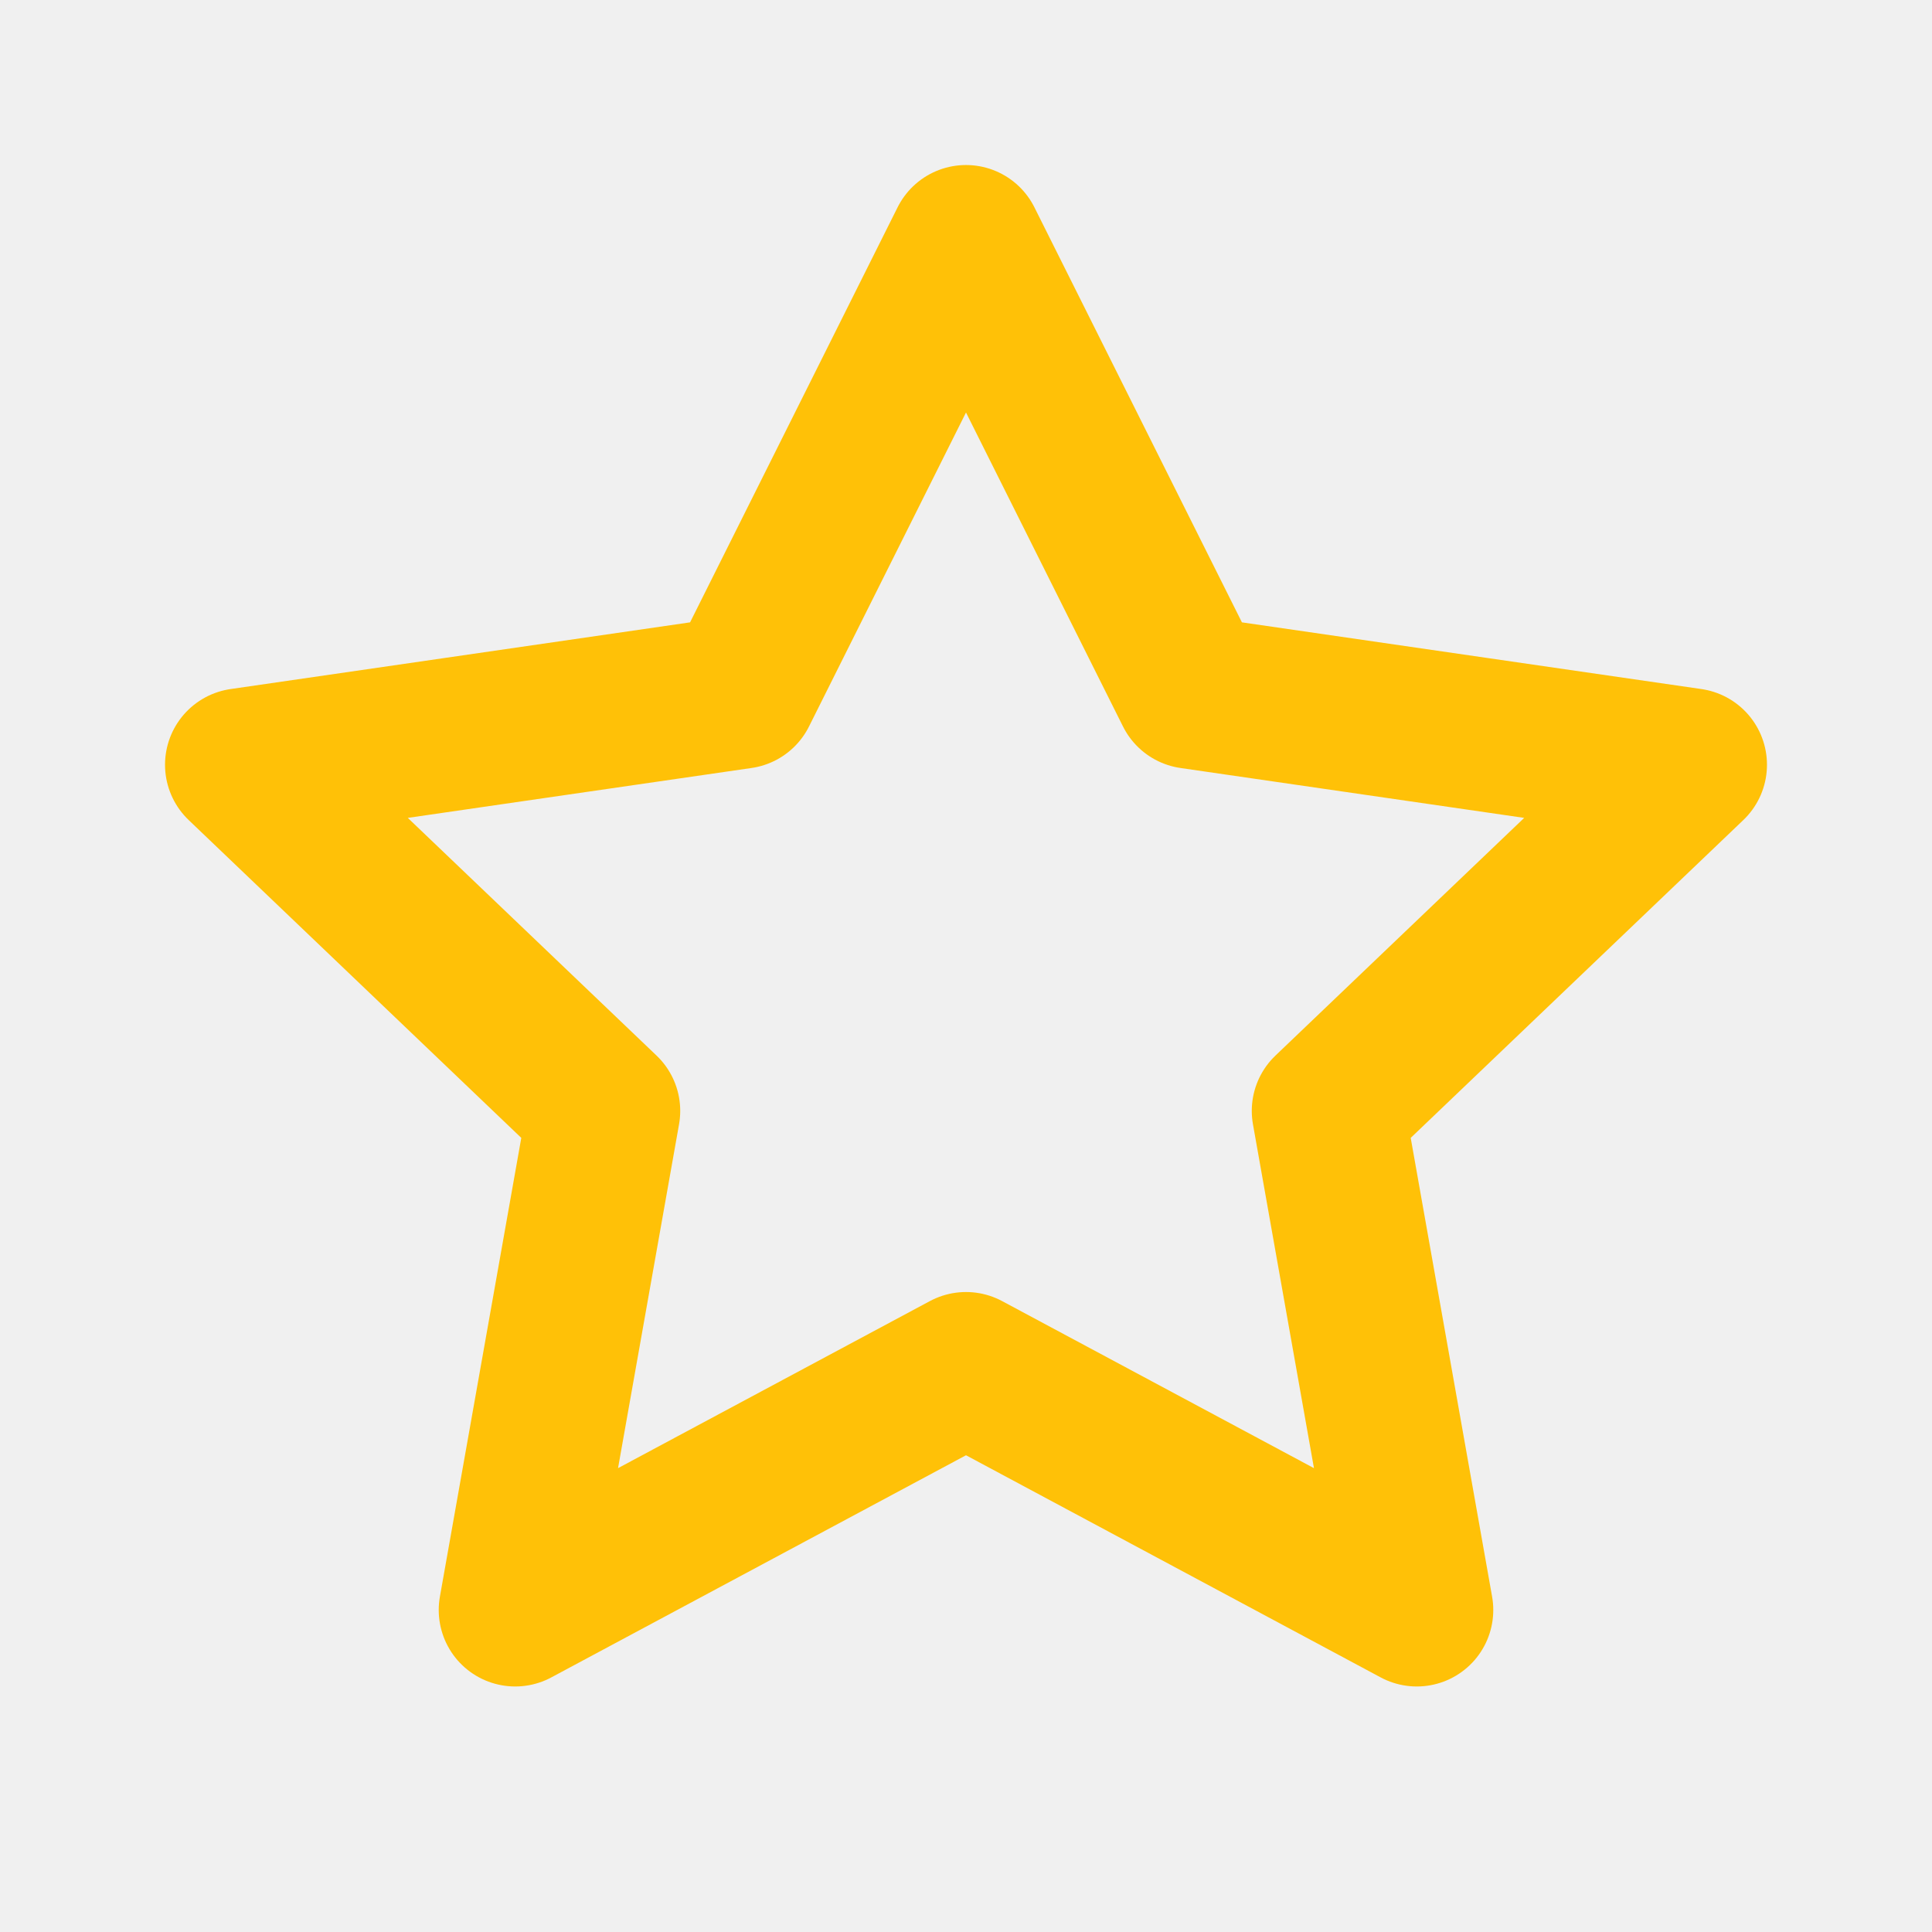
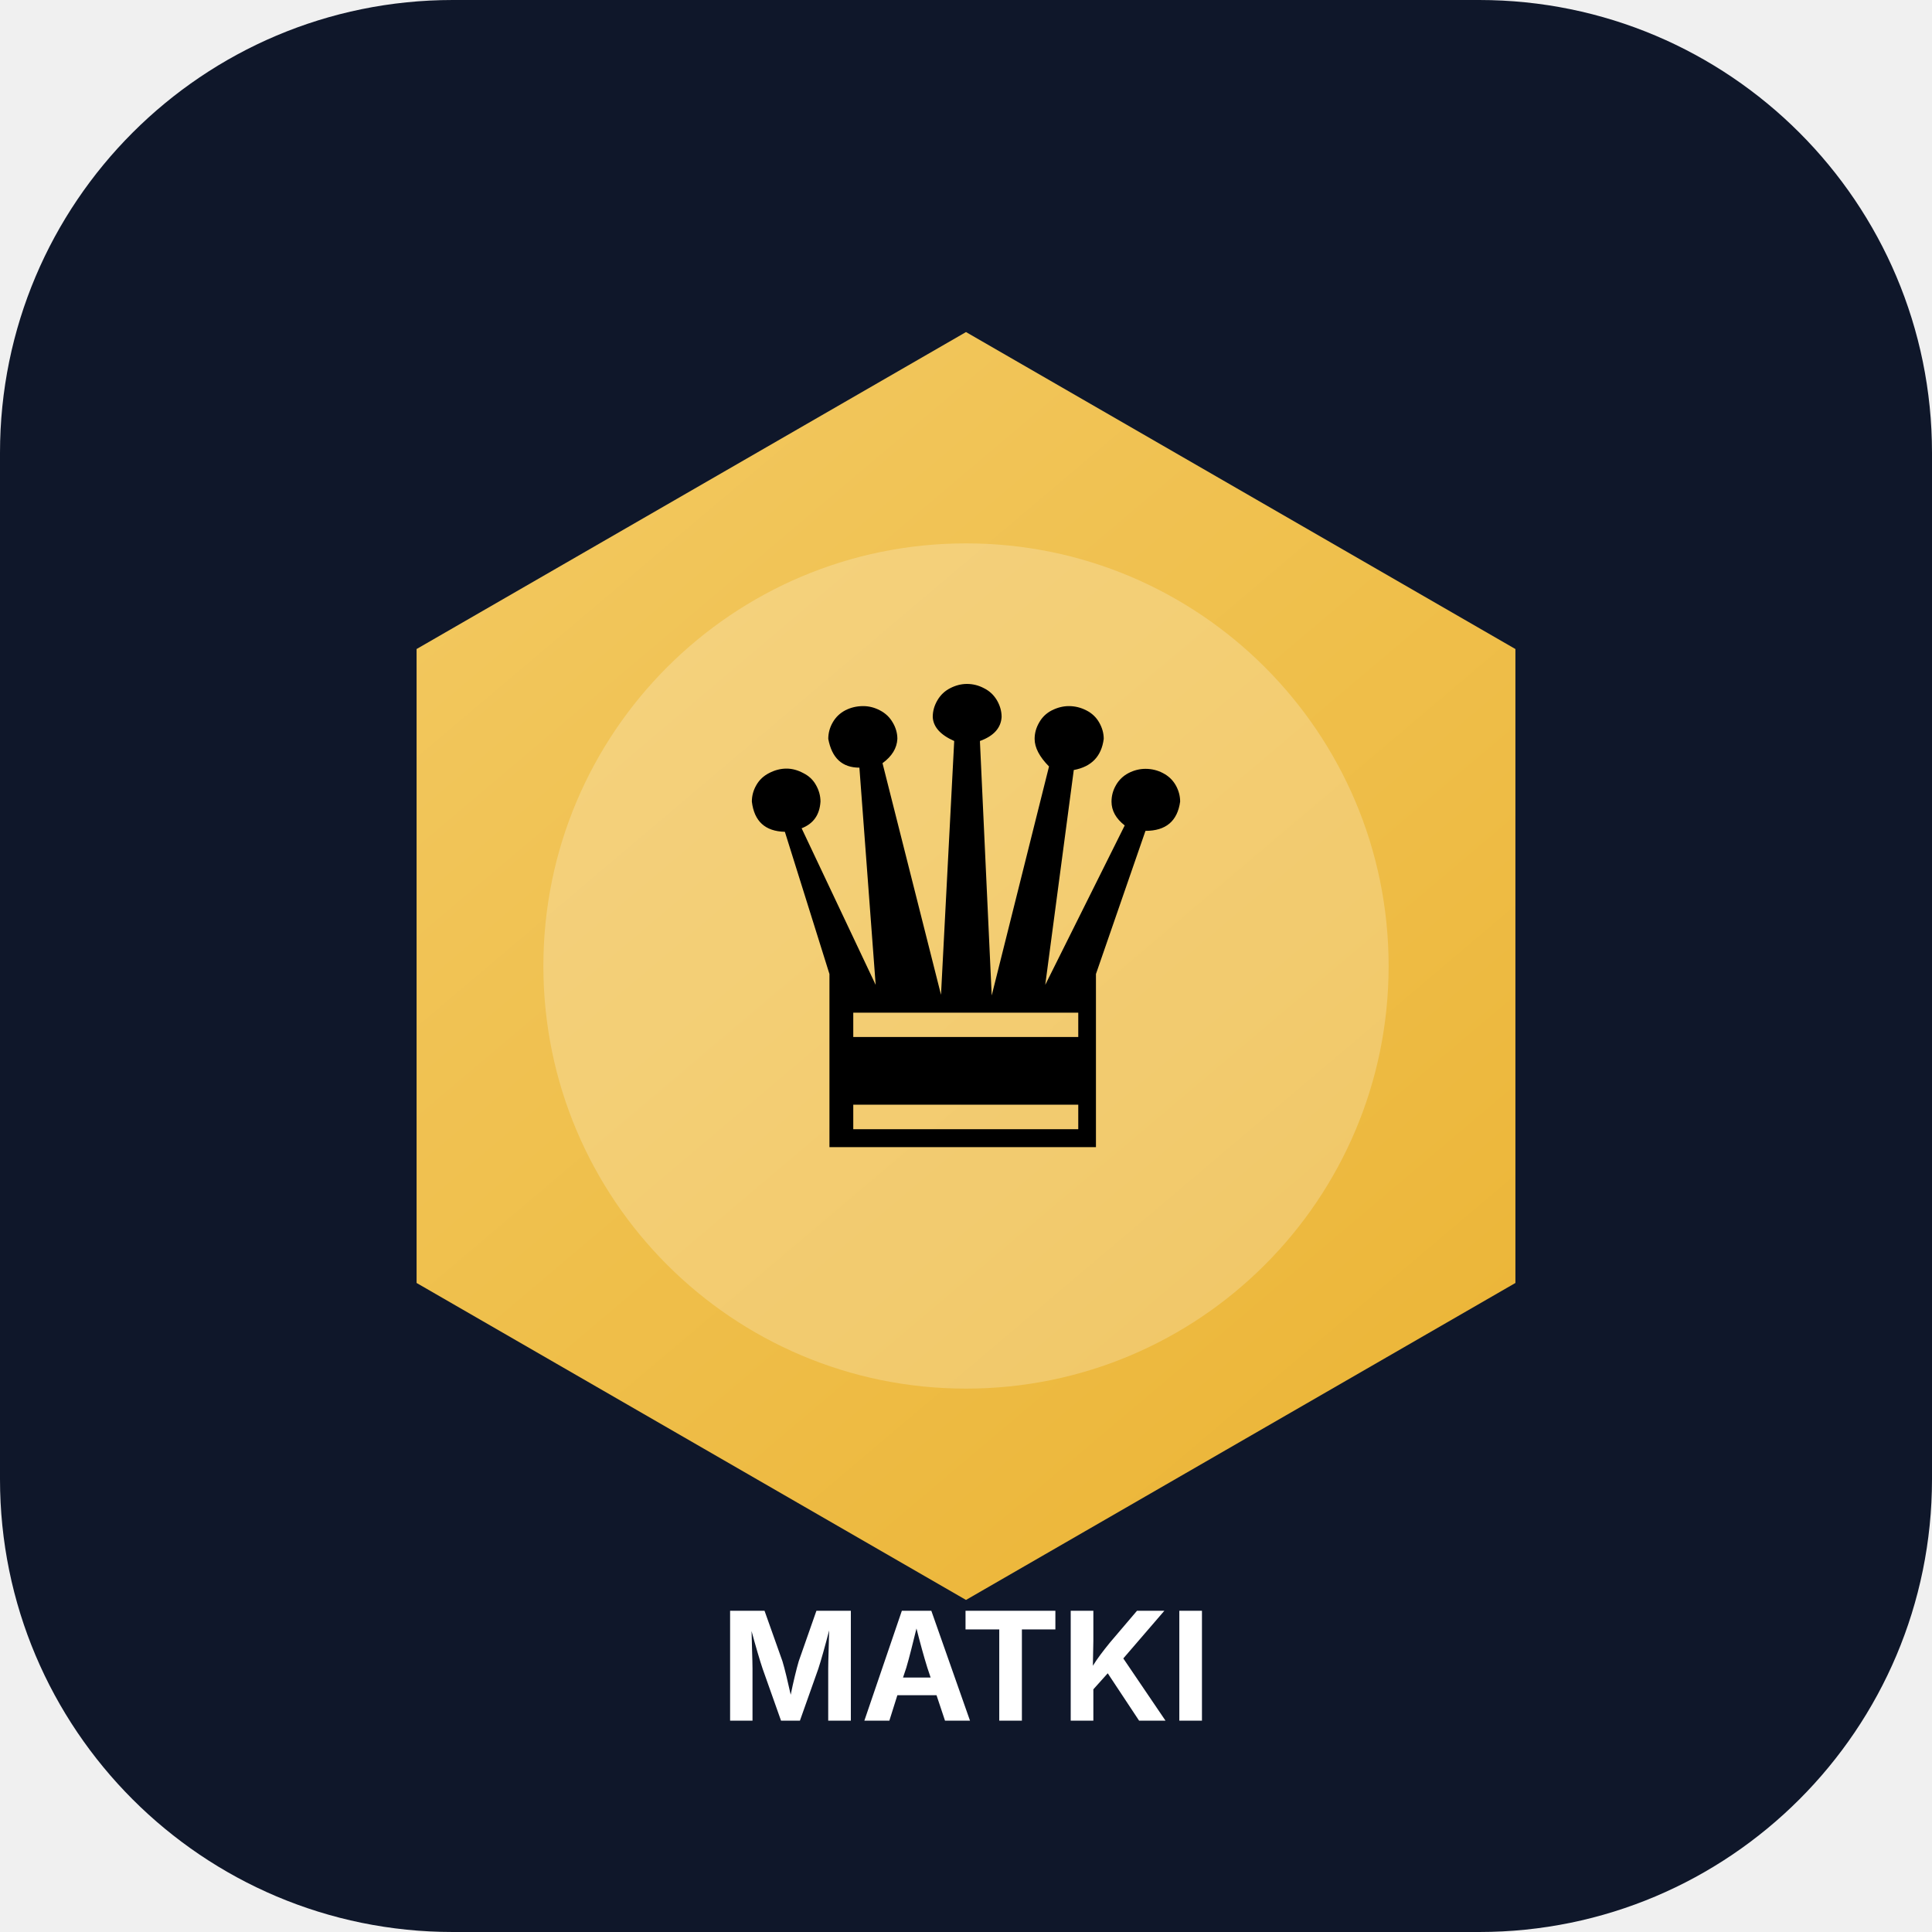
- <svg xmlns="http://www.w3.org/2000/svg" viewBox="0 0 24 24" fill="none" stroke="#FFC107" stroke-width="1.9" stroke-linecap="round" stroke-linejoin="round">
-   <path d="M12 3l2.8 5.6L21 9.5l-4.5 4.3 1.1 6.2L12 17l-5.6 3 1.1-6.2L3 9.5l6.2-.9L12 3Z" />
+ <svg xmlns="http://www.w3.org/2000/svg" width="128" height="128" viewBox="0 0 128 128" role="img" aria-label="Matki">
+   <defs>
+     <linearGradient id="g" x1="20" y1="12" x2="108" y2="116" gradientUnits="userSpaceOnUse">
+       <stop stop-color="#ffd66b" />
+       <stop offset="1" stop-color="#f5b82e" />
+     </linearGradient>
+   </defs>
+   <rect width="128" height="128" rx="30" fill="#0f172a" />
+   <polygon points="100.4,43.0 100.4,85.0 64.0,106.0 27.6,85.0 27.6,43.0 64.0,22.0" fill="url(#g)" opacity=".95" />
+   <circle cx="64" cy="64" r="28" fill="rgba(255,255,255,.22)" />
+   <text x="64" y="76" text-anchor="middle" font-size="42" font-family="Arial, sans-serif">♛</text>
+   <text x="64" y="114" text-anchor="middle" font-size="10" font-weight="700" fill="#ffffff" font-family="Inter, Arial, sans-serif">MATKI</text>
</svg>
